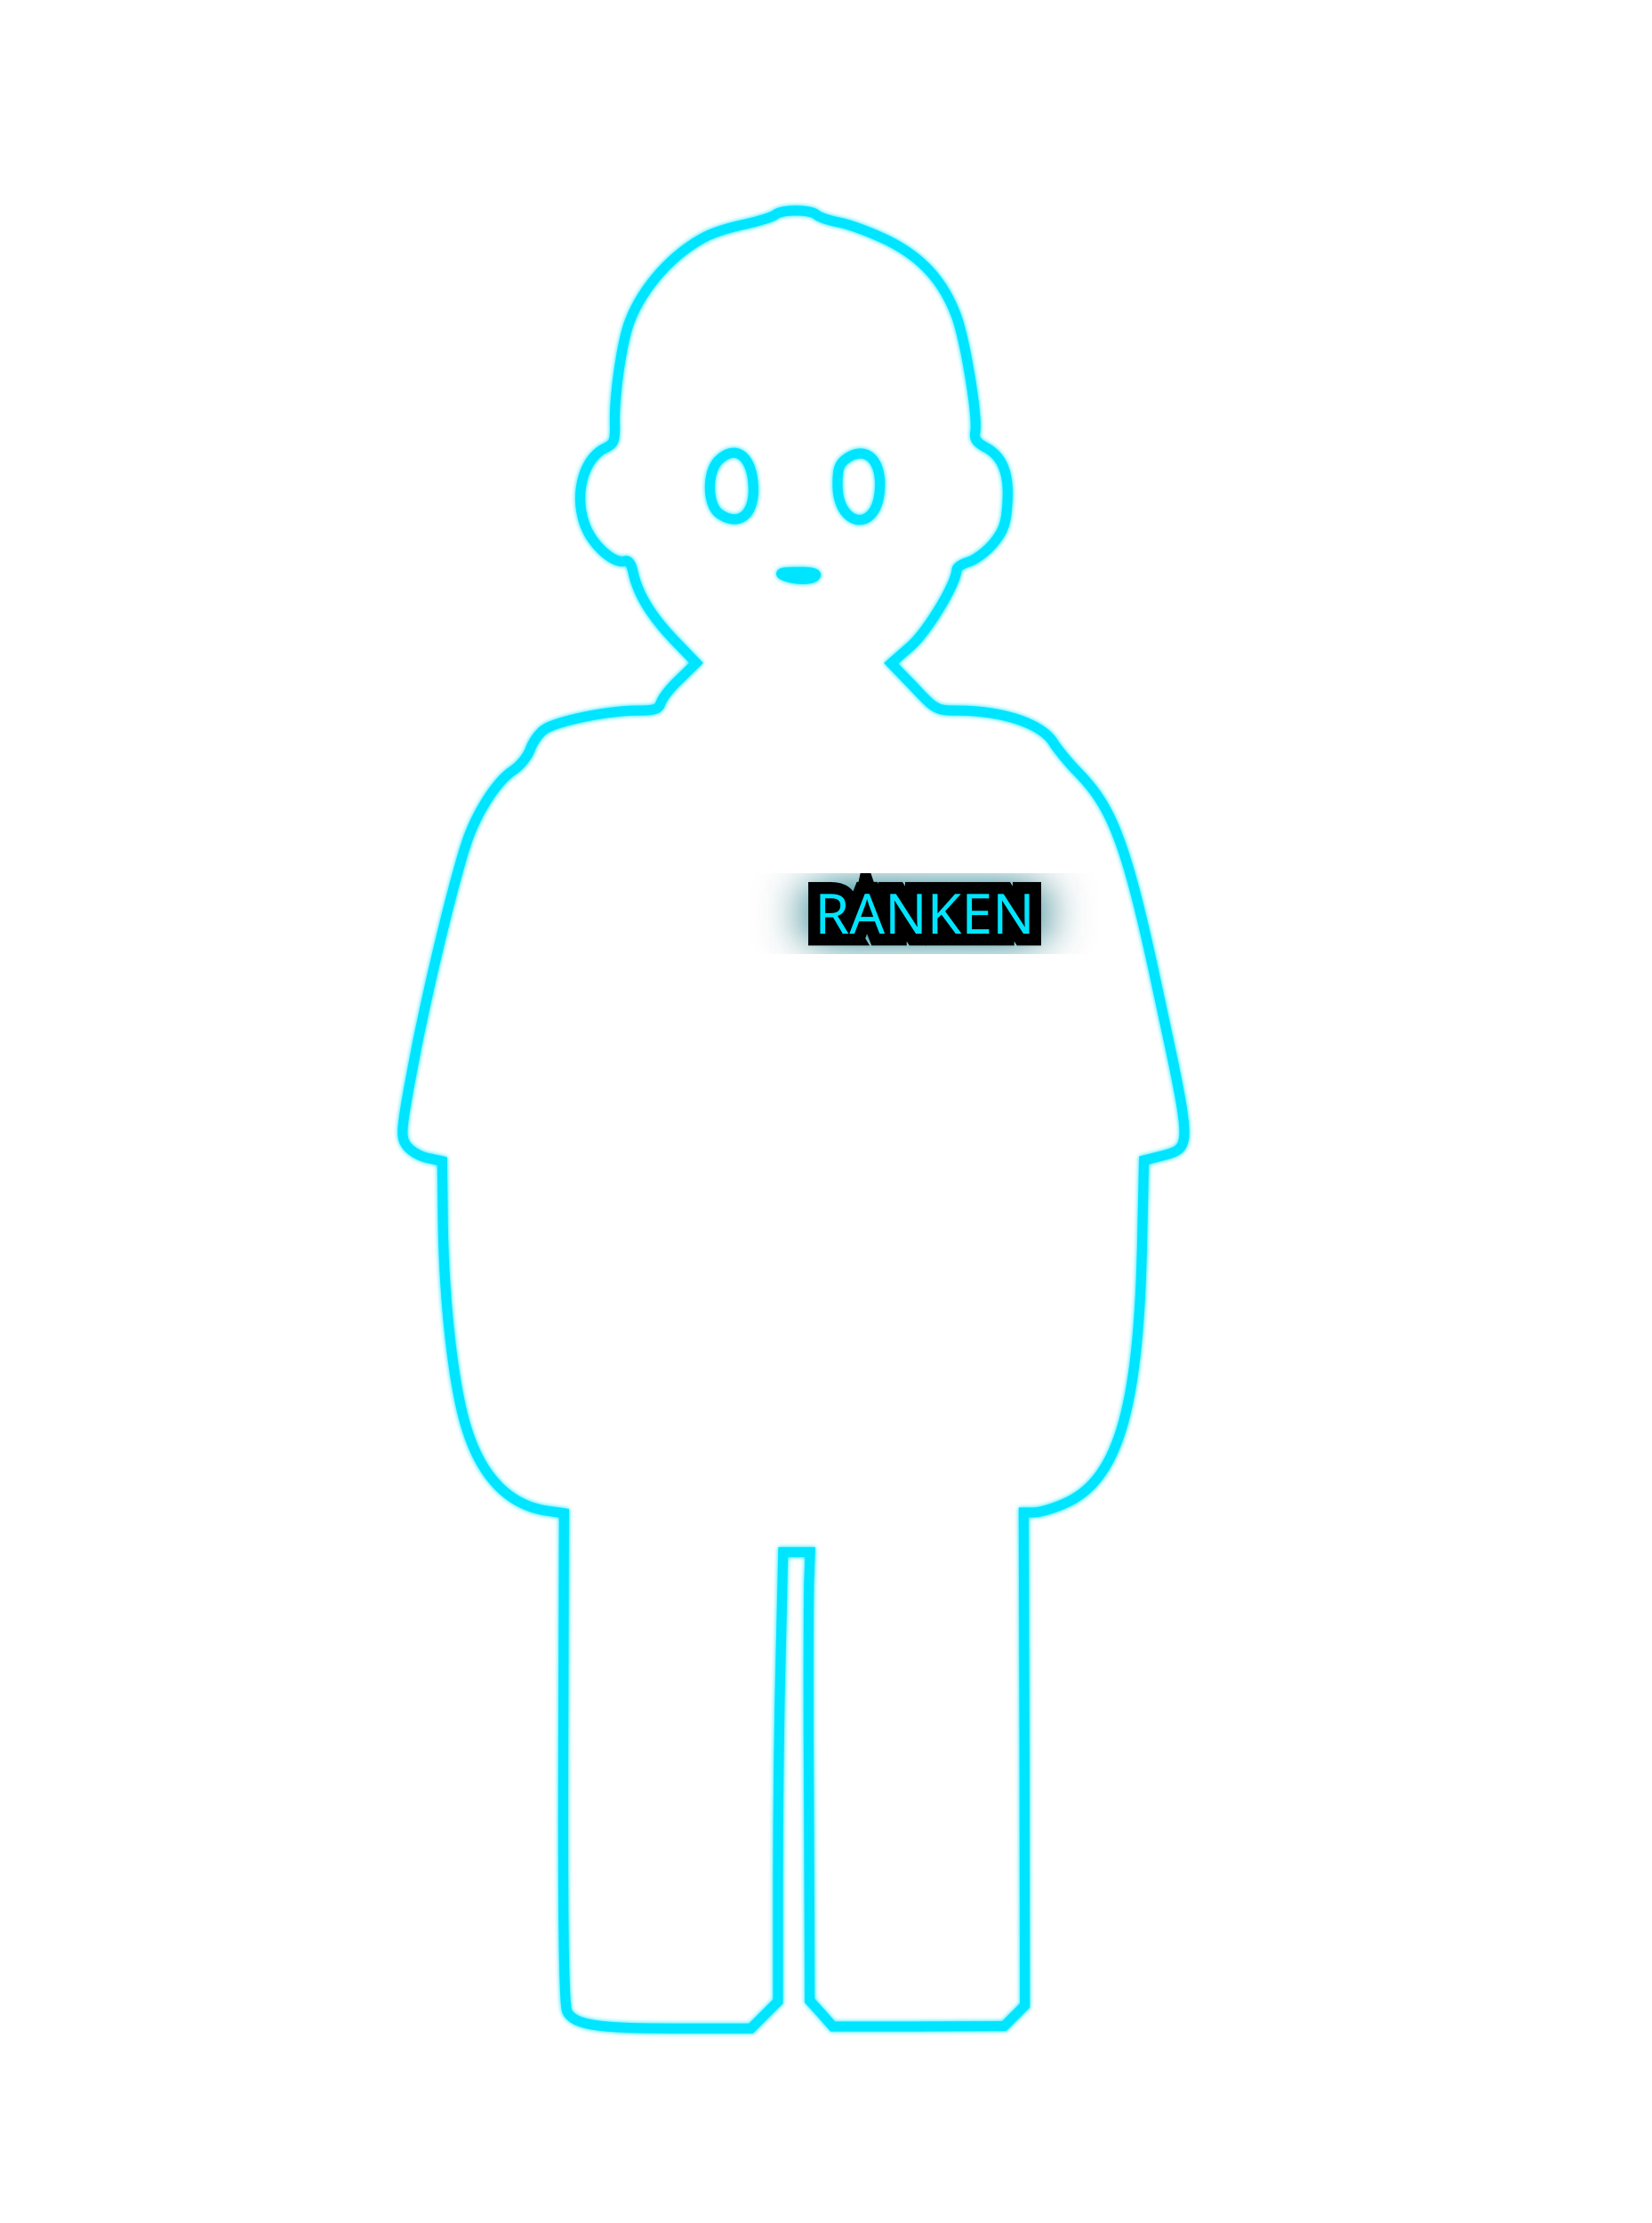
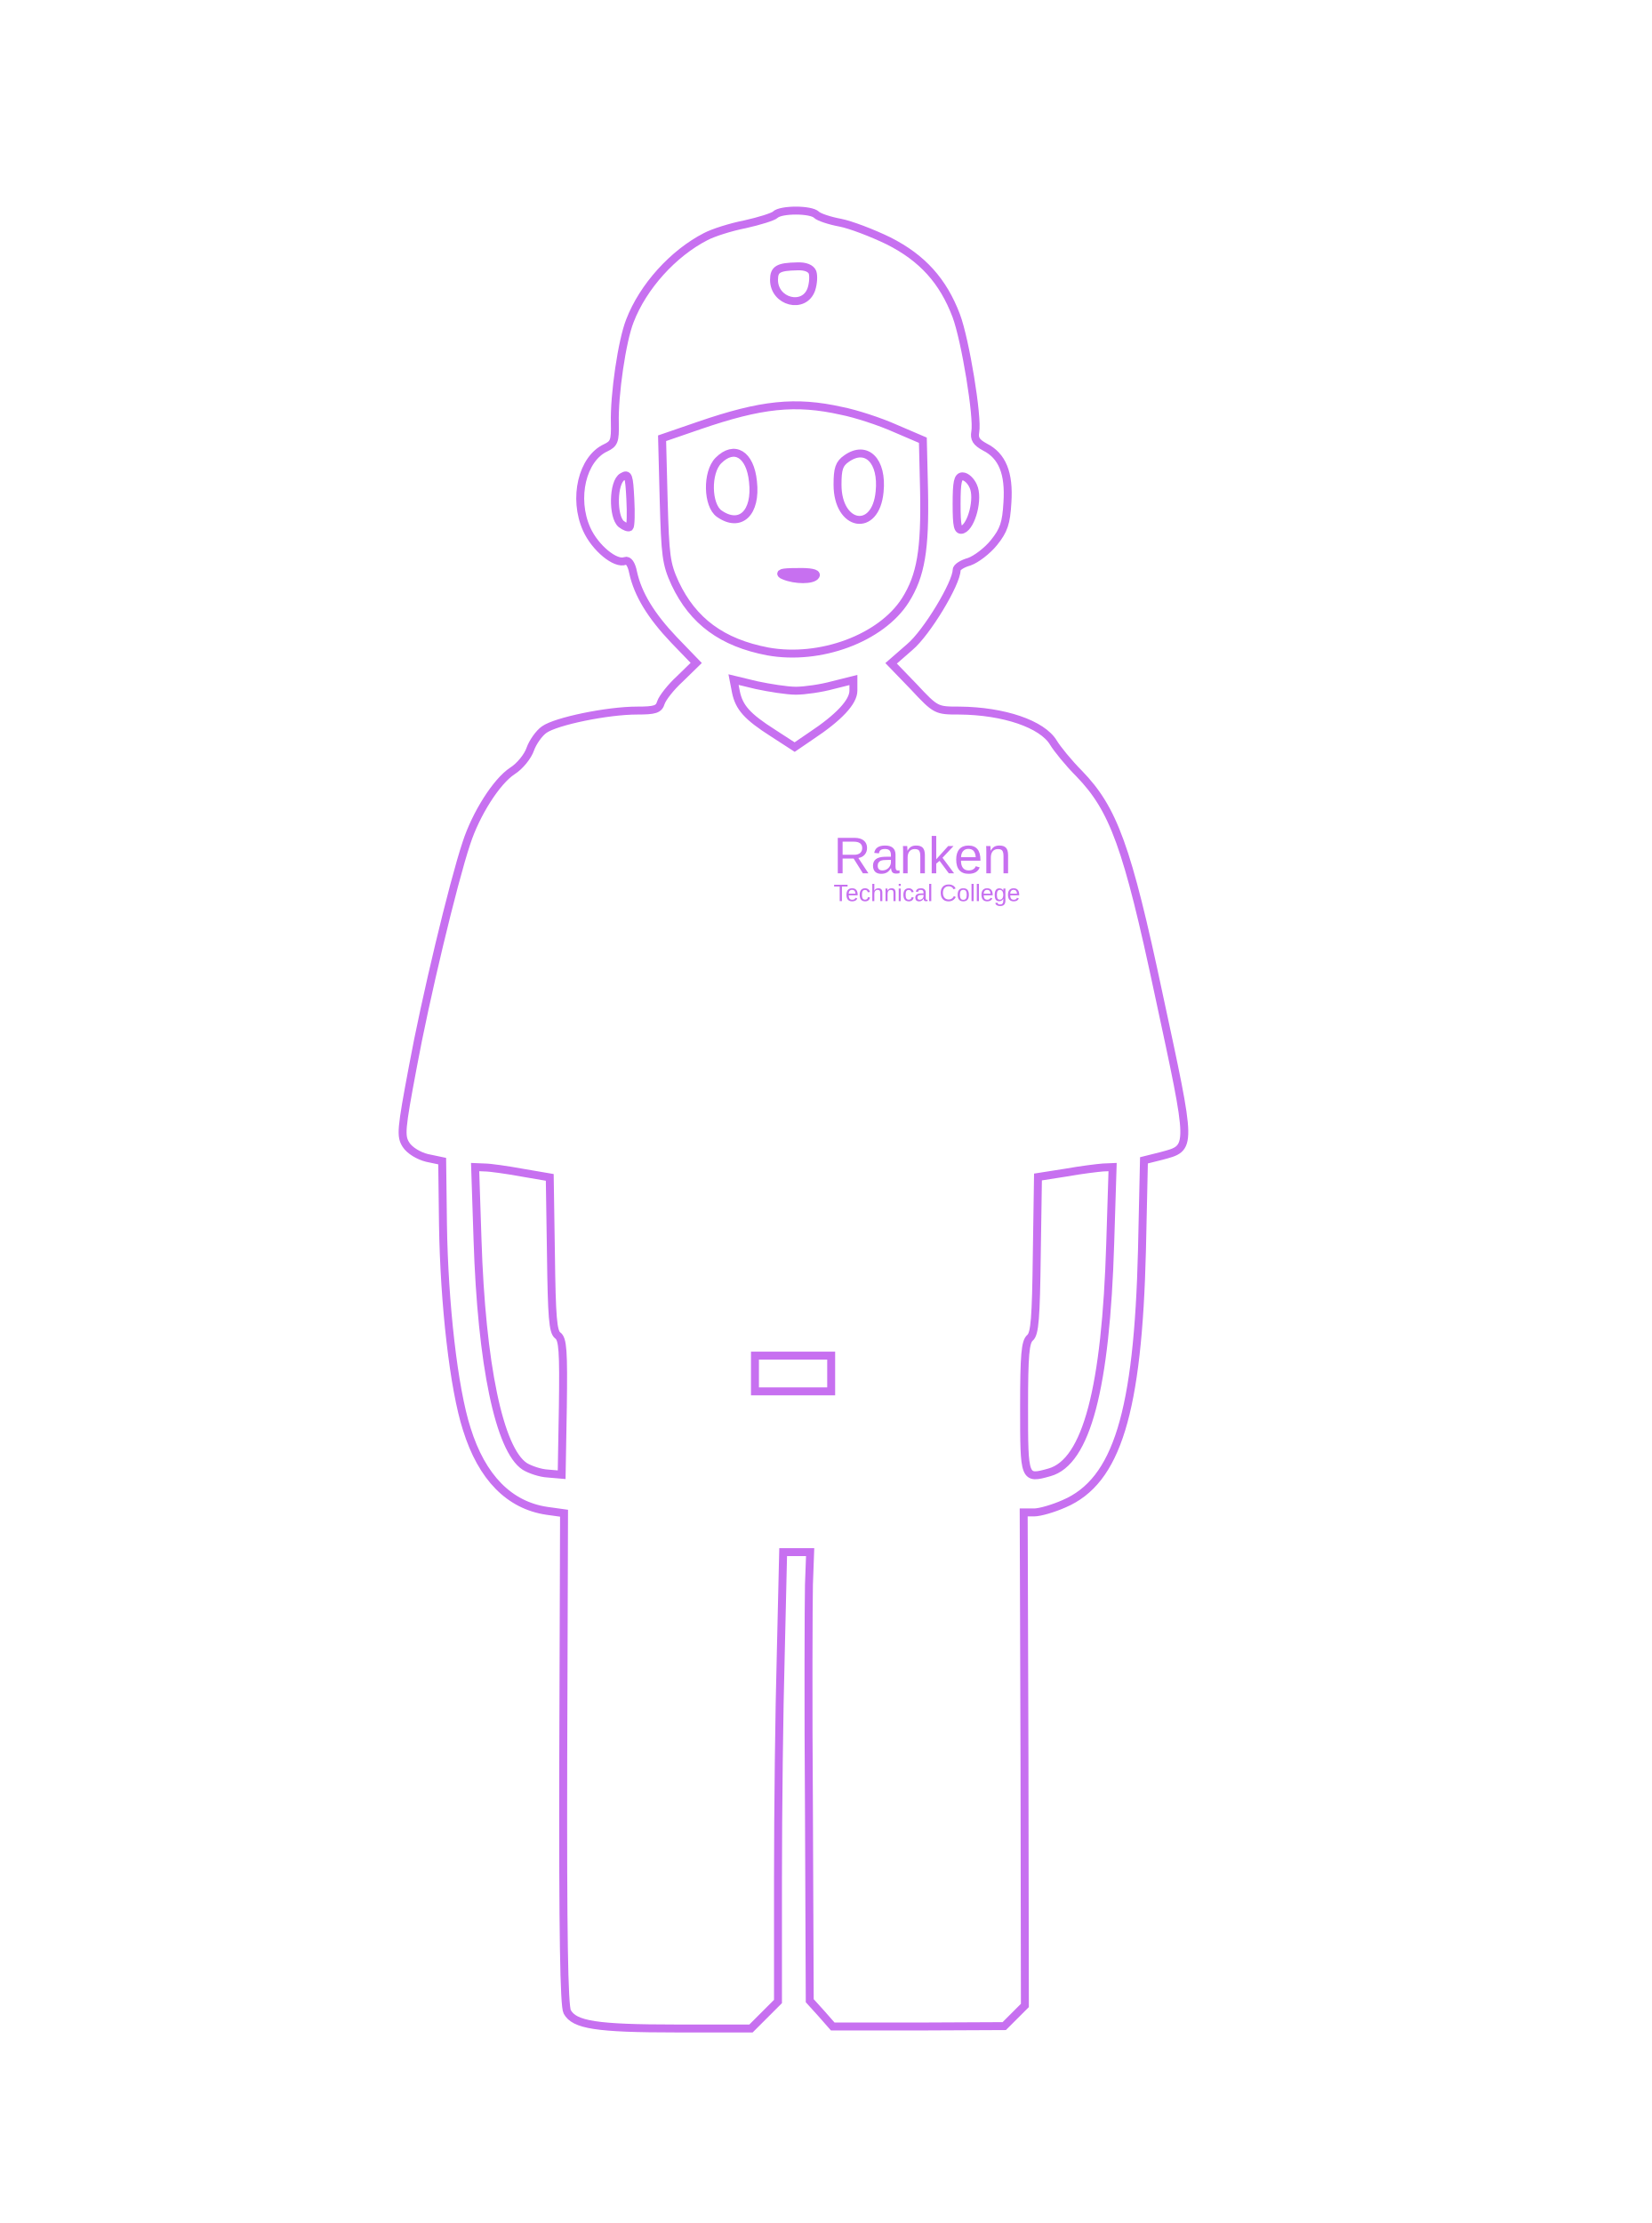
<svg xmlns="http://www.w3.org/2000/svg" version="1.0" width="416pt" height="560pt" viewBox="0 0 416 560" preserveAspectRatio="xMidYMid meet">
-   <defs>
-     <filter id="glow" x="-50%" y="-50%" width="200%" height="200%">
-       <feGaussianBlur stdDeviation="6" result="coloredBlur" />
-       <feMerge>
-         <feMergeNode in="coloredBlur" />
-         <feMergeNode in="SourceGraphic" />
-       </feMerge>
-     </filter>
-   </defs>
-   <g transform="translate(0,560) scale(0.1,-0.1)" fill="none" stroke="#00E5FF" stroke-width="25" filter="url(#glow)">
-     <path d="M1953 5059 c-5 -5 -40 -16 -76 -24 -36 -7 -80 -21 -99 -31 -82 -42 -158 -126 -191 -212 -20 -50 -40 -187 -38 -258 1 -45 -2 -52 -23 -62 -59 -27 -83 -127 -48 -205 21 -47 73 -90 97 -80 8 3 16 -8 20 -29 12 -55 45 -109 103 -170 l56 -58 -41 -40 c-23 -21 -44 -48 -48 -60 -5 -17 -15 -20 -60 -20 -75 0 -205 -27 -234 -48 -13 -9 -29 -32 -35 -49 -6 -18 -26 -43 -45 -55 -40 -26 -92 -108 -116 -182 -34 -102 -104 -395 -135 -564 -30 -159 -31 -174 -17 -196 9 -14 32 -28 53 -33 l38 -8 2 -160 c3 -199 27 -413 60 -515 38 -122 107 -192 202 -206 l43 -6 -2 -618 c-1 -441 2 -623 10 -638 18 -33 73 -42 275 -42 l188 0 34 34 34 34 0 309 c0 171 3 425 7 566 l6 257 34 0 34 0 -3 -82 c-1 -46 -2 -300 0 -565 l2 -483 29 -32 29 -33 216 0 216 1 26 26 26 26 -1 621 -2 621 26 0 c15 0 49 10 76 22 133 57 186 230 196 639 l5 226 44 11 c78 21 78 13 -7 408 -79 372 -114 466 -200 555 -27 27 -56 63 -65 78 -28 47 -125 80 -237 81 -58 0 -59 0 -115 60 l-57 59 47 41 c43 36 118 161 118 194 0 7 14 16 32 21 17 6 45 27 62 48 25 31 31 49 34 101 5 74 -13 118 -57 140 -22 12 -27 21 -24 38 7 36 -25 232 -48 293 -33 87 -85 145 -170 188 -41 20 -96 41 -122 46 -27 5 -54 14 -60 20 -14 14 -90 14 -104 0z" />
-     <path d="M1810 4440 c-30 -30 -28 -113 2 -134 53 -37 94 2 85 81 -7 69 -47 93 -87 53z" />
-     <path d="M2133 4445 c-19 -13 -23 -26 -23 -66 0 -106 96 -123 106 -18 8 78 -33 119 -83 84z" />
-     <path d="M1975 4150 c28 -12 73 -12 80 0 4 6 -14 10 -47 9 -39 0 -48 -3 -33 -9z" />
+   <g transform="translate(0,560) scale(0.1,-0.1)" fill="none" stroke="#c770f0" stroke-width="20">
+     <path d="M1953 5059 c-5 -5 -40 -16 -76 -24 -36 -7 -80 -21 -99 -31 -82 -42 -158 -126 -191 -212 -20 -50 -40 -187 -38 -258 1 -45 -2 -52 -23 -62 -59 -27 -83 -127 -48 -205 21 -47 73 -90 97 -80 8 3 16 -8 20 -29 12 -55 45 -109 103 -170 l56 -58 -41 -40 c-23 -21 -44 -48 -48 -60 -5 -17 -15 -20 -60 -20 -75 0 -205 -27 -234 -48 -13 -9 -29 -32 -35 -49 -6 -18 -26 -43 -45 -55 -40 -26 -92 -108 -116 -182 -34 -102 -104 -395 -135 -564 -30 -159 -31 -174 -17 -196 9 -14 32 -28 53 -33 l38 -8 2 -160 c3 -199 27 -413 60 -515 38 -122 107 -192 202 -206 l43 -6 -2 -618 c-1 -441 2 -623 10 -638 18 -33 73 -42 275 -42 l188 0 34 34 34 34 0 309 c0 171 3 425 7 566 l6 257 34 0 34 0 -3 -82 c-1 -46 -2 -300 0 -565 l2 -483 29 -32 29 -33 216 0 216 1 26 26 26 26 -1 621 -2 621 26 0 c15 0 49 10 76 22 133 57 186 230 196 639 l5 226 44 11 c78 21 78 13 -7 408 -79 372 -114 466 -200 555 -27 27 -56 63 -65 78 -28 47 -125 80 -237 81 -58 0 -59 0 -115 60 l-57 59 47 41 c43 36 118 161 118 194 0 7 14 16 32 21 17 6 45 27 62 48 25 31 31 49 34 101 5 74 -13 118 -57 140 -22 12 -27 21 -24 38 7 36 -25 232 -48 293 -33 87 -85 145 -170 188 -41 20 -96 41 -122 46 -27 5 -54 14 -60 20 -14 14 -90 14 -104 0 z m94 -145 c3 -9 2 -28 -3 -43 -18 -51 -94 -32 -94 24 0 27 11 33 58 34 21 1 35 -5 39 -15 z m73 -349 c36 -7 97 -27 135 -44 l70 -30 3 -127 c3 -149 -8 -214 -47 -276 -61 -96 -215 -153 -347 -129 -115 22 -188 76 -233 171 -23 50 -25 70 -29 210 l-4 156 93 32 c157 54 243 63 359 37 z m-534 -293 c-3 -2 -12 1 -21 8 -22 18 -21 106 3 119 15 9 17 3 20 -56 2 -36 1 -68 -2 -71 z m866 103 c14 -30 -4 -100 -27 -109 -12 -4 -15 7 -15 64 0 56 3 70 15 70 9 0 21 -11 27 -25 z m-447 -515 c22 0 64 6 93 14 l52 13 0 -27 c0 -28 -36 -67 -107 -114 l-41 -28 -54 35 c-66 42 -86 65 -94 104 l-6 31 58 -14 c33 -7 77 -14 99 -14 z m314 -576 z m-847 -518 z m-157 -120 l70 -12 3 -194 c2 -158 5 -195 17 -204 13 -9 15 -39 13 -181 l-3 -170 -35 3 c-19 1 -45 10 -58 18 -64 42 -109 256 -119 572 l-6 182 24 -1 c13 0 56 -6 94 -13 z m1482 -178 c-11 -365 -60 -551 -153 -577 -64 -18 -64 -17 -64 164 0 131 3 165 15 175 12 10 15 50 17 209 l3 196 70 11 c39 7 81 12 94 13 l24 1 -6 -192 z m-703 -283 h-192 v-90 h192 v90 z" />
+     <path d="M1810 4440 c-30 -30 -28 -113 2 -134 53 -37 94 2 85 81 -7 69 -47 93 -87 53 z" />
+     <path d="M2133 4445 c-19 -13 -23 -26 -23 -66 0 -106 96 -123 106 -18 8 78 -33 119 -83 84 z" />
+     <path d="M1975 4150 c28 -12 73 -12 80 0 4 6 -14 10 -47 9 -39 0 -48 -3 -33 -9 z" />
  </g>
-   <text x="56%" y="42%" text-anchor="middle" font-family="Poppins, Montserrat, sans-serif" font-size="14" fill="#00E5FF" style="paint-order: stroke; stroke: #000; stroke-width: 6;" filter="url(#glow)">
-   RANKEN
- </text>
+   <text x="210" y="220" font-family="Arial, sans-serif" font-size="13" fill="#c770f0" stroke="none">Ranken</text>
+   <text x="210" y="227" font-family="Arial, sans-serif" font-size="6" fill="#c770f0" stroke="none">Technical College</text>
</svg>
